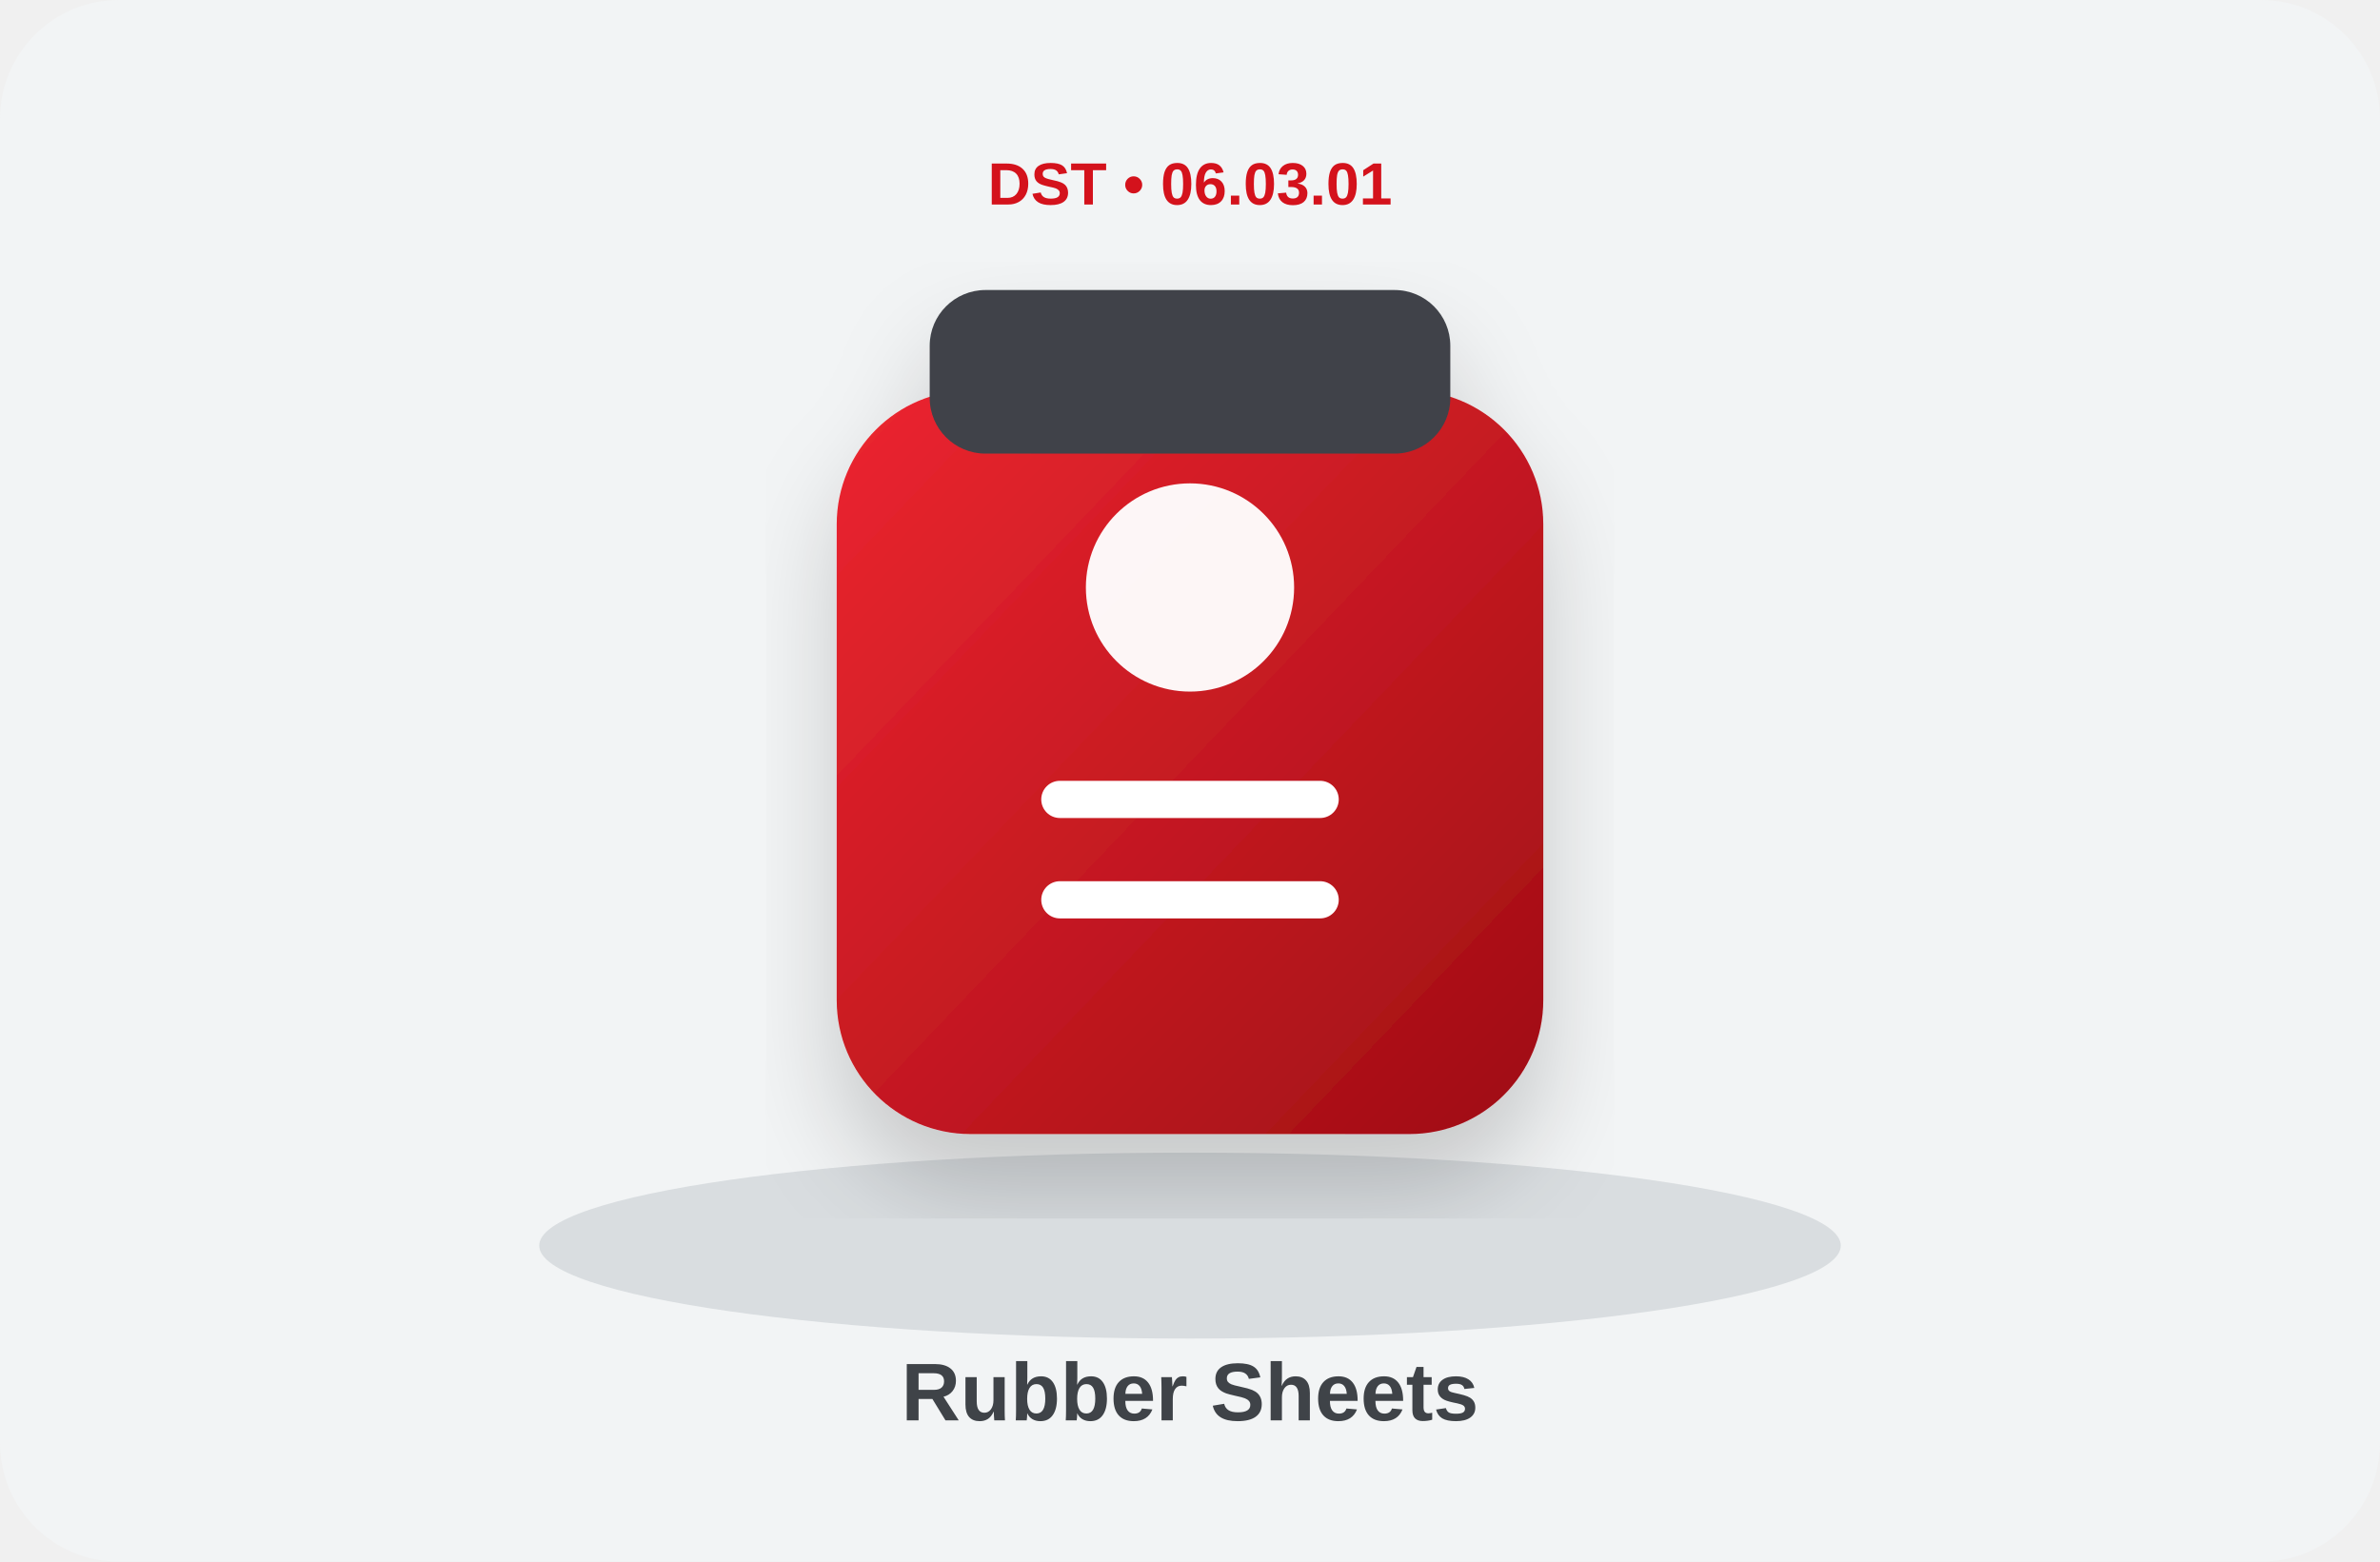
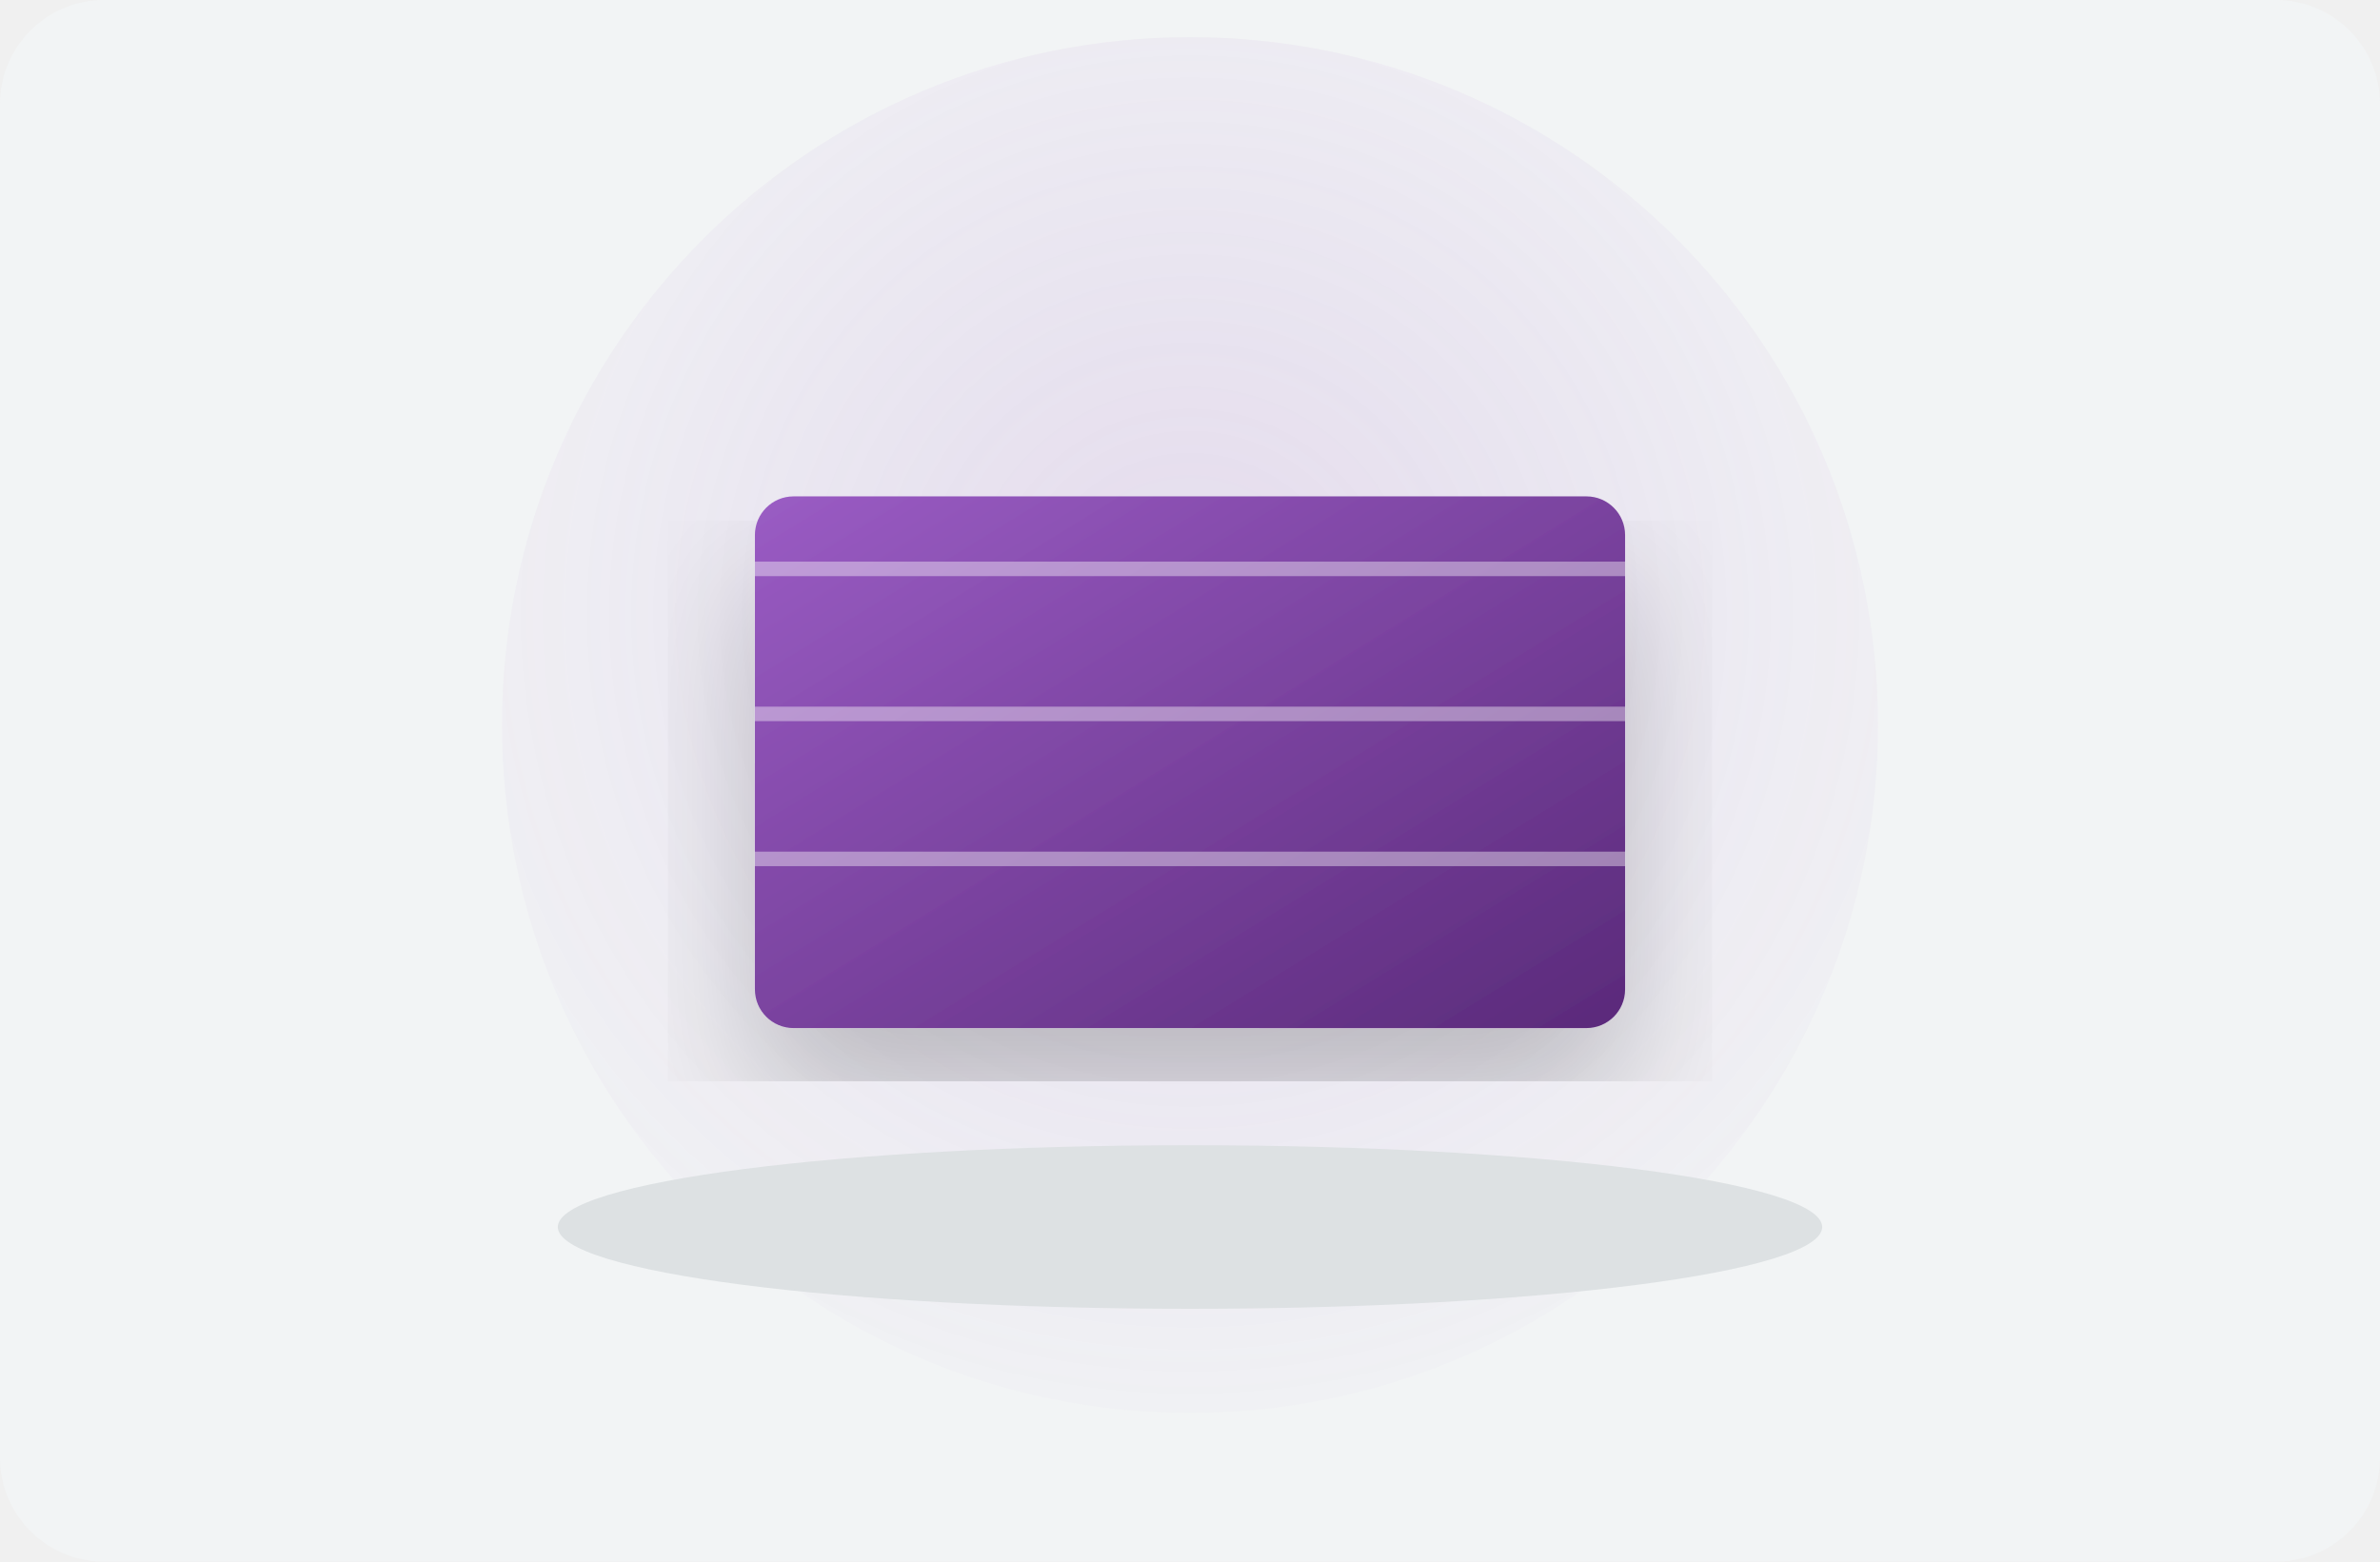
<svg xmlns="http://www.w3.org/2000/svg" viewBox="0 0 640 420">
  <defs>
    <linearGradient id="g" x1="0" y1="0" x2="1" y2="1">
-       <stop stop-color="#ed2630" />
-       <stop offset="1" stop-color="#9e0d14" />
+       <stop stop-color="#9a5cc4" />
+       <stop offset="1" stop-color="#5a2a7a" />
+     </linearGradient>
+     <radialGradient id="bg" cx="50%" cy="42%" r="65%">
+       <stop offset="0%" stop-color="#9a5cc4" stop-opacity=".16" />
+       <stop offset="100%" stop-color="#9a5cc4" stop-opacity="0" />
+     </radialGradient>
+     <linearGradient id="hl" x1="0" y1="0" x2="0" y2="1">
+       <stop stop-color="#ffffff" stop-opacity=".55" />
+       <stop offset="1" stop-color="#ffffff" stop-opacity="0" />
    </linearGradient>
    <filter id="sh">
-       <feDropShadow dx="0" dy="15" stdDeviation="13" flood-opacity=".18" />
+       <feDropShadow dx="0" dy="16" stdDeviation="14" flood-opacity=".2" />
    </filter>
  </defs>
-   <rect width="640" height="420" rx="32" fill="#f2f4f5" />
-   <ellipse cx="320" cy="335" rx="175" ry="25" fill="#d9dde0" />
-   <g filter="url(#sh)">
-     <rect x="225" y="105" width="190" height="200" rx="36" fill="url(#g)" />
-     <rect x="250" y="78" width="140" height="44" rx="15" fill="#3f4348" />
-     <circle cx="320" cy="158" r="28" fill="#fff" opacity=".96" />
-     <path d="M285 215h70M285 242h70" stroke="#fff" stroke-width="10" stroke-linecap="round" />
+   <rect width="640" height="420" rx="28" fill="#f2f4f5" />
+   <circle cx="320" cy="195" r="185" fill="url(#bg)" />
+   <ellipse cx="320" cy="330" rx="170" ry="22" fill="#dde1e3" />
+   <g transform="translate(320,205) scale(1.3) translate(-320,-205)">
+     <g filter="url(#sh)">
+       <rect x="230" y="150" width="180" height="110" rx="8" fill="url(#g)" />
+       <path d="M230 165h180M230 195h180M230 225h180" stroke="#fff" stroke-width="3" opacity=".4" />
+     </g>
  </g>
-   <text x="320" y="55" text-anchor="middle" font-family="Arial" font-size="16" font-weight="800" fill="#d4121c">DST • 06.03.01</text>
-   <text x="320" y="382" text-anchor="middle" font-family="Arial" font-size="22" font-weight="700" fill="#3f4348">Rubber Sheets</text>
</svg>
